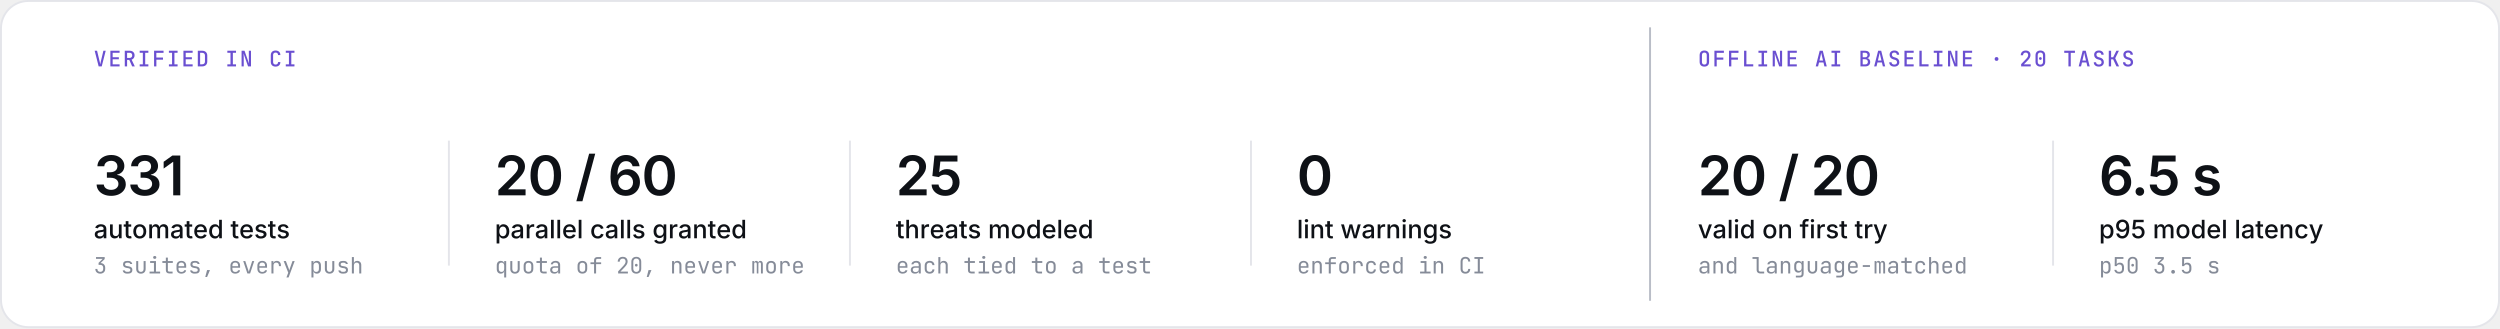
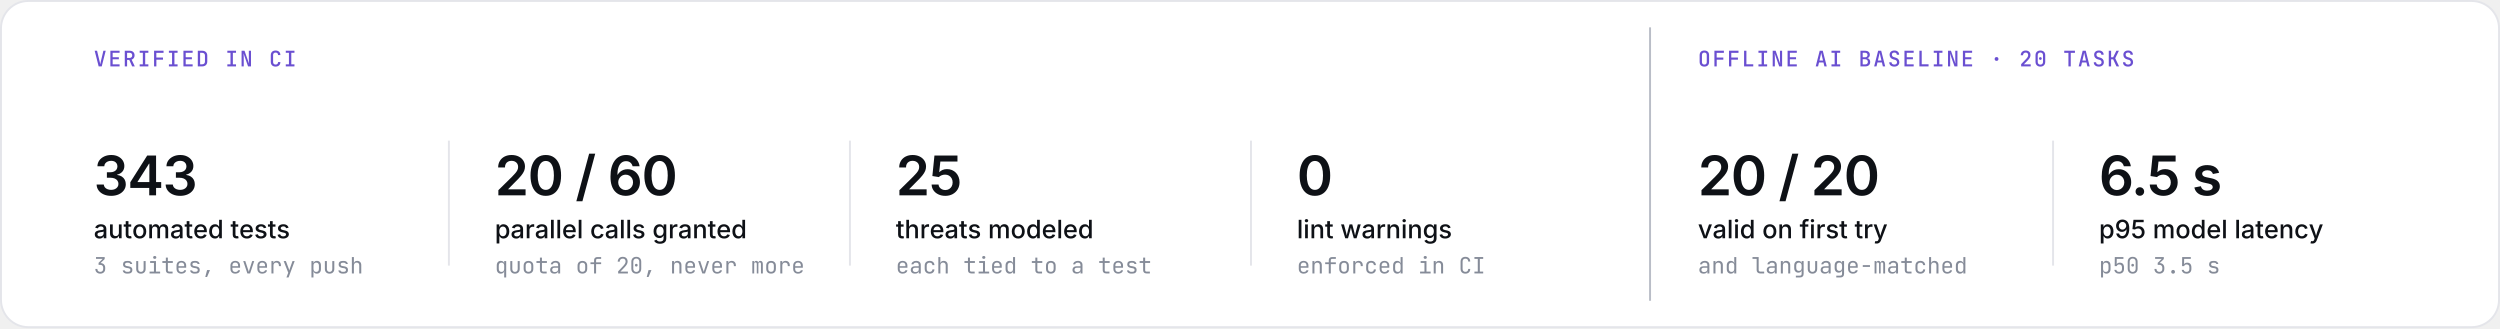
- <svg xmlns="http://www.w3.org/2000/svg" width="1280" height="168" viewBox="0 0 1280 168" role="img" aria-label="Verified in CI: 331 automated tests across 3 suites; 20 of 60 parallel calls granted under a quota of 20; 25 threats modeled, each tied to a test; zero lint warnings. Offline AI baseline over 20 tasks: 20 of 20 valid on the first try and in the right language; 6.5 s p95 model latency, 3.5 s p50">
+ <svg xmlns="http://www.w3.org/2000/svg" width="1280" height="168" viewBox="0 0 1280 168" role="img" aria-label="Verified in CI: 343 automated tests across 3 suites; 20 of 60 parallel calls granted under a quota of 20; 25 threats modeled, each tied to a test; zero lint warnings. Offline AI baseline over 20 tasks: 20 of 20 valid on the first try and in the right language; 6.5 s p95 model latency, 3.5 s p50">
  <defs>
    <path id="m500a53" d="M371 0L228 0L43-730L154-730L271-244Q282-201 291-159Q299-116 303-92L303-92Q307-116 315-159Q322-201 333-245L333-245L449-730L557-730L371 0Z" />
    <path id="m500a15" d="M523 0L94 0L94-730L523-730L523-634L200-634L200-427L488-427L488-332L200-332L200-96L523-96L523 0Z" />
    <path id="m500a45" d="M192 0L84 0L84-730L313-730Q382-730 433-704Q484-677 513-629Q541-581 541-516L541-516Q541-443 504-390Q466-336 402-314L402-314L551 0L428 0L295-300L192-300L192 0ZM192-634L192-395L313-395Q367-395 399-428Q431-460 431-514L431-514Q431-570 399-602Q367-634 313-634L313-634L192-634Z" />
    <path id="m500a23" d="M502 0L98 0L98-96L245-96L245-634L98-634L98-730L502-730L502-634L355-634L355-96L502-96L502 0Z" />
    <path id="m500a20" d="M195 0L88 0L88-731L529-731L529-631L193-631L193-413L503-413L503-313L195-313L195 0Z" />
    <path id="m500a13" d="M287 0L83 0L83-730L287-730Q359-730 412-703Q465-675 495-625Q524-575 524-507L524-507L524-224Q524-157 495-106Q465-55 412-28Q359 0 287 0L287 0ZM191-632L191-98L287-98Q347-98 382-132Q416-165 416-224L416-224L416-507Q416-565 382-599Q347-632 287-632L287-632L191-632Z" />
    <path id="m500a32" d="M181 0L81 0L81-730L217-730L430-123Q428-152 425-192Q422-232 421-275Q419-318 419-353L419-353L419-730L519-730L519 0L383 0L171-607Q173-581 176-542Q178-503 180-461Q181-419 181-383L181-383L181 0Z" />
    <path id="m500a11" d="M304 10L304 10Q236 10 186-16Q135-41 108-90Q80-138 80-203L80-203L80-527Q80-593 108-641Q135-689 186-715Q236-740 304-740L304-740Q372-740 422-714Q472-688 500-641Q527-593 527-527L527-527L419-527Q419-584 389-614Q359-644 304-644L304-644Q249-644 219-614Q188-584 188-528L188-528L188-203Q188-147 219-117Q249-86 304-86L304-86Q359-86 389-117Q419-147 419-203L419-203L527-203Q527-138 500-90Q472-42 422-16Q372 10 304 10Z" />
    <path id="s600a261" d="M651 20L651 20Q494 20 373-34Q251-88 181-184Q111-279 107-404L107-404L376-404Q380-343 417-298Q453-253 514-229Q575-204 651-204L651-204Q731-204 793-232Q854-260 890-311Q925-361 925-427L925-427Q925-495 889-547Q853-599 786-629Q719-658 624-658L624-658L492-658L492-864L624-864Q702-864 761-892Q820-919 853-968Q886-1017 886-1082L886-1082Q886-1145 858-1192Q829-1239 777-1266Q724-1292 654-1292L654-1292Q585-1292 527-1268Q469-1243 433-1198Q397-1153 395-1089L395-1089L138-1089Q140-1214 210-1309Q279-1403 396-1457Q512-1510 656-1510L656-1510Q805-1510 915-1454Q1025-1398 1086-1305Q1146-1211 1146-1098L1146-1098Q1146-972 1072-887Q998-802 877-775L877-775L877-763Q981-749 1053-702Q1125-654 1163-580Q1200-506 1200-413L1200-413Q1200-288 1129-190Q1058-92 935-36Q811 20 651 20Z" />
-     <path id="s600a259" d="M421-1490L717-1490L717 0L452 0L452-1252L442-1252L94-1002L94-1256L421-1490Z" />
+     <path id="s600a262" d="M816-277L107-277L107-490L740-1490L1072-1490L1072-497L1264-497L1264-277L1072-277L1072 0L816 0L816-277ZM380-497L821-497L821-1186L809-1186L380-509L380-497Z" />
    <path id="s500a130" d="M461 25L461 25Q355 25 269-15Q183-54 133-130Q83-206 83-316L83-316Q83-411 120-472Q156-533 219-569Q281-605 358-623Q434-641 513-650L513-650Q612-662 674-670Q736-677 766-695Q795-712 795-751L795-751L795-757Q795-820 771-863Q747-906 700-930Q652-953 581-953L581-953Q508-953 456-931Q403-908 371-873Q338-838 322-800L322-800L115-854Q153-954 224-1015Q295-1076 387-1104Q479-1132 577-1132L577-1132Q645-1132 721-1116Q797-1100 864-1058Q931-1016 973-940Q1015-864 1015-742L1015-742L1015 0L802 0L802-153L791-153Q769-110 726-69Q683-28 618-2Q552 25 461 25ZM510-152L510-152Q600-152 664-187Q728-222 762-280Q796-338 796-403L796-403L796-546Q784-534 751-525Q717-515 674-508Q631-500 591-495Q551-490 525-487L525-487Q463-479 412-460Q360-441 330-406Q299-371 299-313L299-313Q299-260 327-224Q354-188 401-170Q448-152 510-152Z" />
    <path id="s500a220" d="M529 14L529 14Q415 14 329-34Q243-82 196-176Q148-270 148-408L148-408L148-1118L368-1118L368-435Q368-314 432-246Q495-178 604-178L604-178Q679-178 738-211Q796-243 830-306Q864-368 864-456L864-456L864-1118L1084-1118L1084 0L874 0L873-218Q827-109 751-54L751-54Q657 14 529 14Z" />
    <path id="s500a217" d="M403-1118L626-1118L626-939L403-939L403-302Q403-235 432-204Q460-172 525-172L525-172Q542-172 570-176Q598-180 618-184L618-184L657-8Q622 4 582 10Q542 15 503 15L503 15Q351 15 267-64Q183-142 183-284L183-284L183-939L20-939L20-1118L183-1118L183-1384L403-1384L403-1118Z" />
    <path id="s500a195" d="M618 23L618 23Q461 23 344-49Q226-121 161-251Q96-381 96-553L96-553Q96-727 161-858Q226-988 344-1060Q461-1132 618-1132L618-1132Q776-1132 894-1060Q1011-988 1076-858Q1141-727 1141-553L1141-553Q1141-381 1076-251Q1011-121 894-49Q776 23 618 23ZM618-163L618-163Q720-163 787-217Q853-270 886-359Q918-447 918-553L918-553Q918-660 886-750Q853-839 787-893Q720-946 618-946L618-946Q517-946 451-893Q385-839 353-750Q320-661 320-553L320-553Q320-447 353-359Q385-270 451-217Q517-163 618-163Z" />
    <path id="s500a187" d="M368 0L148 0L148-1118L357-1118L362-910Q384-971 420-1015L420-1015Q470-1076 537-1107Q604-1137 677-1137L677-1137Q799-1137 874-1062L874-1062Q934-1001 963-903L963-903Q985-962 1023-1007L1023-1007Q1077-1071 1154-1104Q1230-1137 1317-1137L1317-1137Q1416-1137 1497-1094Q1577-1051 1624-966Q1671-881 1671-754L1671-754L1671 0L1451 0L1451-732Q1451-844 1389-894Q1326-944 1241-944L1241-944Q1172-944 1122-915Q1072-886 1045-835Q1018-783 1018-716L1018-716L1018 0L801 0L801-746Q801-836 744-890Q686-944 597-944L597-944Q536-944 484-916Q431-887 400-832Q368-776 368-695L368-695L368 0Z" />
    <path id="s500a151" d="M630 23L630 23Q465 23 345-48Q225-119 161-248Q96-377 96-551L96-551Q96-723 160-854Q223-985 339-1059Q455-1132 611-1132L611-1132Q707-1132 796-1101Q885-1069 956-1002Q1027-935 1069-829Q1110-722 1110-570L1110-570L1110-492L317-492Q321-391 357-320L357-320Q396-240 467-200Q538-159 632-159L632-159Q694-159 744-177Q794-194 831-230Q867-265 886-317L886-317L1093-268Q1066-182 1003-116Q939-50 845-14Q750 23 630 23ZM318-656L318-656L892-656Q885-726 862-784L862-784Q830-862 768-906Q705-950 611-950L611-950Q518-950 452-905Q386-860 352-787L352-787Q323-726 318-656Z" />
    <path id="s500a149" d="M564 22L564 22Q428 22 322-48Q216-117 156-247Q96-376 96-556L96-556Q96-738 157-867Q218-996 324-1064Q430-1132 564-1132L564-1132Q668-1132 732-1098Q795-1063 831-1017Q867-971 886-936L886-936L898-936L898-1490L1118-1490L1118 0L904 0L904-175L886-175Q867-139 830-93Q793-47 729-13Q665 22 564 22ZM612-165L612-165Q706-165 771-215Q835-265 869-354Q902-442 902-558L902-558Q902-675 869-762Q836-848 772-897Q707-945 612-945L612-945Q515-945 451-894Q386-843 354-756Q321-668 321-558L321-558Q321-447 354-358Q387-269 452-217Q517-165 612-165Z" />
    <path id="s500a213" d="M549 23L549 23Q428 23 334-12Q239-47 179-116Q118-184 98-283L98-283L305-326Q328-239 391-197Q454-155 551-155L551-155Q657-155 720-200Q783-244 783-306L783-306Q783-360 745-395Q706-430 626-447L626-447L438-490Q282-525 206-602Q130-679 130-799L130-799Q130-899 186-974Q242-1049 339-1091Q436-1132 563-1132L563-1132Q684-1132 770-1097Q856-1062 910-999Q963-936 986-853L986-853L789-810Q768-869 716-914Q664-958 565-958L565-958Q474-958 413-917Q352-876 352-813L352-813Q352-757 393-723Q433-688 525-667L525-667L705-627Q860-592 935-517Q1010-442 1010-325L1010-325Q1010-223 952-145Q893-66 790-22Q686 23 549 23Z" />
    <path id="m400a126" d="M289 10L289 10Q223 10 174-17Q124-43 97-90Q70-137 70-200L70-200L160-200Q160-139 195-105Q229-70 290-70L290-70Q352-70 386-106Q420-142 420-200L420-200L420-252Q420-314 386-348Q352-382 290-382L290-382L215-382L215-472L396-648L100-648L100-730L487-730L487-640L303-462Q395-459 451-405L451-405Q510-348 510-252L510-252L510-200Q510-137 483-90Q455-43 405-17Q355 10 289 10Z" />
    <path id="m400a106" d="M325 8L283 8Q227 8 186-10Q144-27 120-59Q95-91 90-135L90-135L180-135Q186-106 213-89Q239-72 283-72L283-72L325-72Q378-72 404-94Q430-115 430-151L430-151Q430-186 407-207Q383-227 337-234L337-234L263-246Q182-260 143-297Q103-333 103-403L103-403Q103-477 150-518Q197-558 291-558L291-558L329-558Q408-558 456-521Q504-484 514-421L514-421L424-421Q418-447 394-463Q370-478 329-478L329-478L291-478Q240-478 217-459Q193-440 193-402L193-402Q193-368 213-352Q233-336 276-329L276-329L350-317Q439-303 480-265Q520-227 520-155L520-155Q520-79 472-36Q423 8 325 8L325 8Z" />
    <path id="m400a109" d="M299 10L299 10Q204 10 147-47Q90-103 90-200L90-200L90-550L180-550L180-200Q180-138 212-104Q244-69 299-69L299-69Q355-69 388-104Q420-138 420-200L420-200L420-550L510-550L510-200Q510-103 452-47Q394 10 299 10Z" />
    <path id="m400a80" d="M555 0L85 0L85-82L280-82L280-468L110-468L110-550L370-550L370-82L555-82L555 0ZM315-649L315-649Q282-649 263-666Q244-683 244-712L244-712Q244-742 263-760Q282-777 315-777L315-777Q348-777 367-760Q386-742 386-712L386-712Q386-683 367-666Q348-649 315-649Z" />
    <path id="m400a108" d="M510 0L360 0Q289 0 250-38Q210-76 210-145L210-145L210-468L55-468L55-550L210-550L210-705L300-705L300-550L520-550L520-468L300-468L300-145Q300-82 360-82L360-82L510-82L510 0Z" />
    <path id="m400a72" d="M300 10L300 10Q235 10 187-16Q138-42 112-90Q85-137 85-200L85-200L85-350Q85-414 112-461Q138-508 187-534Q235-560 300-560Q365-560 414-534Q462-508 489-461Q515-414 515-350L515-350L515-253L173-253L173-200Q173-135 206-101Q239-66 300-66L300-66Q352-66 384-85Q416-103 423-140L423-140L513-140Q504-71 446-31Q387 10 300 10ZM173-321L427-321L427-350Q427-415 395-450Q362-485 300-485L300-485Q239-485 206-450Q173-415 173-350L173-350L173-321Z" />
    <path id="m400a141" d="M245 160L165 160L245-151L375-151L245 160Z" />
    <path id="m400a114" d="M361 0L239 0L55-550L147-550L269-180Q280-147 289-117Q298-86 302-69L302-69Q307-86 316-117Q325-147 335-180L335-180L454-550L545-550L361 0Z" />
    <path id="m400a105" d="M201 0L111 0L111-550L199-550L199-452Q209-490 230-515L230-515Q268-560 344-560L344-560Q431-560 483-506Q534-451 534-358L534-358L534-325L444-325L444-350Q444-415 413-450Q381-484 323-484L323-484Q266-484 234-449Q201-414 201-350L201-350L201 0Z" />
    <path id="m400a117" d="M274 180L178 180L259-34L55-550L155-550L283-210Q290-193 296-170Q302-146 306-130L306-130Q310-146 316-170Q322-193 328-210L328-210L448-550L545-550L274 180Z" />
    <path id="m400a102" d="M182 180L92 180L92-550L182-550L182-445L183-445Q189-493 224-524L224-524Q265-560 333-560L333-560Q416-560 466-506Q515-451 515-356L515-356L515-195Q515-132 493-86Q470-40 430-15Q389 10 333 10L333 10Q266 10 224-27L224-27Q189-58 183-105L183-105L180-105L182 20L182 180ZM303-68L303-68Q360-68 393-102Q425-136 425-200L425-200L425-350Q425-414 393-448Q360-482 303-482L303-482Q248-482 215-447Q182-412 182-350L182-350L182-200Q182-138 215-103Q248-68 303-68Z" />
    <path id="m400a79" d="M182 0L92 0L92-730L182-730L182-445L183-445Q189-495 221-525L221-525Q260-560 329-560L329-560Q412-560 461-509Q510-458 510-370L510-370L510 0L420 0L420-360Q420-419 389-452Q357-484 303-484L303-484Q247-484 215-449Q182-414 182-350L182-350L182 0Z" />
    <path id="s600a260" d="M1153 0L134 0L134-192L651-701Q724-776 774-834Q823-892 849-947Q874-1001 874-1065L874-1065Q874-1135 842-1186Q809-1237 754-1265Q698-1292 627-1292L627-1292Q552-1292 497-1262Q441-1232 411-1177Q381-1121 381-1044L381-1044L126-1044Q126-1185 191-1290Q255-1395 369-1453Q482-1510 630-1510L630-1510Q779-1510 892-1454Q1005-1398 1068-1301Q1131-1203 1131-1078L1131-1078Q1131-995 1100-916Q1069-837 989-738Q909-638 763-498L763-498L504-234L504-223L1153-223L1153 0Z" />
    <path id="s600a258" d="M675 20L675 20Q495 20 367-71Q239-161 171-332Q103-502 103-744L103-744Q103-986 172-1157Q240-1328 368-1419Q495-1510 675-1510L675-1510Q856-1510 984-1419Q1112-1328 1180-1157Q1248-986 1248-744L1248-744Q1248-502 1181-332Q1113-161 985-71Q857 20 675 20ZM676-204L676-204Q773-204 841-268Q908-331 944-452Q979-572 979-744L979-744Q979-917 944-1038Q908-1159 841-1223Q773-1287 676-1287L676-1287Q578-1287 511-1223Q443-1159 408-1038Q372-917 372-744L372-744Q372-572 407-452Q442-331 510-268Q578-204 676-204Z" />
    <path id="s600a340" d="M514-1560L742-1560L262 224L34 224L514-1560Z" />
    <path id="s600a264" d="M671 20L671 20Q565 20 464-17Q362-53 281-137Q199-220 151-359Q103-497 103-702L103-702Q103-894 144-1044Q184-1193 261-1297Q337-1401 445-1456Q553-1510 687-1510L687-1510Q826-1510 935-1455Q1043-1400 1110-1305Q1177-1210 1193-1089L1193-1089L931-1089Q910-1175 847-1227Q784-1279 687-1279L687-1279Q583-1279 511-1218Q438-1157 401-1044Q363-930 363-772L363-772L374-772Q410-837 467-883Q523-929 595-954Q666-978 745-978L745-978Q876-978 981-916Q1085-853 1146-744Q1207-634 1207-492L1207-492Q1207-346 1140-230Q1073-114 953-47Q832 20 671 20ZM670-197L670-197Q749-197 812-236Q875-274 912-340Q948-406 948-487L948-487Q948-567 913-632Q877-697 815-735Q753-773 673-773L673-773Q614-773 563-751Q512-728 474-688Q435-648 414-596Q393-544 393-486L393-486Q393-408 429-342Q465-276 528-237Q591-197 670-197Z" />
    <path id="s500a207" d="M368 418L148 418L148-1118L362-1118L362-936L380-936Q400-971 436-1017Q471-1063 535-1098Q598-1132 703-1132L703-1132Q837-1132 943-1064Q1048-996 1109-867Q1170-738 1170-556L1170-556Q1170-376 1110-247Q1050-117 945-48Q839 22 703 22L703 22Q602 22 538-13Q473-47 437-93Q400-139 380-175L380-175L368-175L368 418ZM654-165L654-165Q750-165 815-217Q880-269 913-358Q945-447 945-558L945-558Q945-668 913-756Q880-843 816-894Q751-945 654-945L654-945Q560-945 495-897Q430-848 397-762Q364-675 364-558L364-558Q364-442 398-354Q431-265 496-215Q561-165 654-165Z" />
    <path id="s500a210" d="M368 0L148 0L148-1118L361-1118L361-938L373-938Q404-1030 481-1082Q558-1134 656-1134L656-1134Q677-1134 704-1133Q731-1131 749-1128L749-1128L749-918Q737-922 703-926Q669-930 634-930L634-930Q558-930 497-898Q436-866 402-810Q368-753 368-679L368-679L368 0Z" />
    <path id="s500a183" d="M148-1490L368-1490L368 0L148 0L148-1490Z" />
    <path id="s500a146" d="M618 23L618 23Q460 23 343-49Q226-121 161-251Q96-381 96-553L96-553Q96-727 161-858Q226-988 343-1060Q460-1132 618-1132L618-1132Q705-1132 781-1110Q857-1087 919-1045Q980-1002 1023-941Q1065-879 1086-802L1086-802L877-752Q866-795 843-831Q820-866 788-892Q755-918 713-932Q670-946 619-946L619-946Q518-946 452-893Q385-839 353-750Q320-661 320-553L320-553Q320-446 353-358Q385-269 452-216Q518-163 619-163L619-163Q671-163 714-178Q757-192 791-219Q825-245 848-283Q871-320 881-365L881-365L1089-315Q1069-236 1026-174Q983-111 922-67Q860-23 783 0Q706 23 618 23Z" />
    <path id="s500a161" d="M615 442L615 442Q486 442 391 409Q296 376 235 321Q173 266 141 199L141 199L325 112Q345 144 379 180Q412 215 469 240Q526 265 615 265L615 265Q743 265 823 205Q902 144 902 15L902 15L902-203L883-203Q863-166 828-123Q792-80 729-49Q665-17 563-17L563-17Q431-17 326-79Q220-141 158-263Q96-385 96-563L96-563Q96-741 158-869Q219-996 326-1064Q432-1132 566-1132L566-1132Q669-1132 734-1098Q798-1064 835-1018Q871-971 890-936L890-936L906-936L906-1118L1121-1118L1121 16Q1121 163 1055 258Q988 352 874 397Q759 442 615 442ZM614-200L614-200Q708-200 773-244Q837-287 870-370Q903-452 903-566L903-566Q903-679 870-764Q837-849 773-897Q708-945 614-945L614-945Q517-945 452-895Q387-844 354-759Q321-673 321-566L321-566Q321-457 354-375Q387-292 453-246Q518-200 614-200Z" />
    <path id="s500a190" d="M368-662L368-662L368 0L148 0L148-1118L358-1118L360-904Q406-1009 479-1063L479-1063Q572-1132 704-1132L704-1132Q818-1132 903-1084Q988-1036 1036-943Q1084-849 1084-710L1084-710L1084 0L864 0L864-683Q864-804 801-872Q738-940 628-940L628-940Q554-940 495-908Q436-875 402-813Q368-751 368-662Z" />
    <path id="m400a104" d="M508 180L418 180L418 20L420-105L417-105Q411-58 377-27L377-27Q336 10 268 10L268 10Q185 10 137-45Q88-100 88-195L88-195L88-356Q88-451 137-506Q186-560 268-560L268-560Q336-560 377-524L377-524Q411-493 417-445L417-445L418-445L418-550L508-550L508 180ZM298-68L298-68Q354-68 386-103Q418-138 418-200L418-200L418-350Q418-412 386-447Q354-482 298-482L298-482Q241-482 210-448Q178-414 178-350L178-350L178-200Q178-136 210-102Q241-68 298-68Z" />
    <path id="m400a94" d="M300 8L300 8Q234 8 186-17Q138-42 112-90Q85-137 85-202L85-202L85-348Q85-414 112-461Q138-508 186-533Q234-558 300-558L300-558Q366-558 414-533Q462-508 489-461Q515-414 515-349L515-349L515-202Q515-137 489-90Q462-42 414-17Q366 8 300 8ZM300-72L300-72Q359-72 392-105Q425-138 425-202L425-202L425-348Q425-412 392-445Q359-478 300-478L300-478Q242-478 209-445Q175-412 175-348L175-348L175-202Q175-138 209-105Q242-72 300-72Z" />
    <path id="m400a59" d="M252 10L252 10Q165 10 115-35Q65-79 65-155L65-155Q65-232 115-276Q165-320 250-320L250-320L420-320L420-375Q420-426 390-454Q359-481 303-481L303-481Q254-481 221-461Q188-440 183-405L183-405L93-405Q102-476 160-518Q218-560 305-560L305-560Q400-560 455-511Q510-462 510-378L510-378L510 0L422 0L422-105L421-105Q416-56 376-25L376-25Q329 10 252 10ZM274-61L274-61Q338-61 379-93Q420-125 420-175L420-175L420-253L252-253Q207-253 181-228Q155-203 155-160L155-160Q155-114 187-88Q218-61 274-61Z" />
    <path id="m400a77" d="M310 0L220 0L220-413L60-413L60-495L220-495L220-590Q220-655 261-693Q302-730 374-730L374-730L535-730L535-648L374-648Q343-648 327-634Q310-619 310-590L310-590L310-495L535-495L535-413L310-413L310 0Z" />
    <path id="m400a125" d="M526 0L92 0L92-92L315-329Q372-390 398-438Q424-485 424-529L424-529Q424-590 391-625Q357-660 299-660L299-660Q235-660 199-624Q162-588 162-525L162-525L72-525Q74-591 103-640Q131-688 182-714Q232-740 299-740L299-740Q365-740 414-715Q462-689 488-642Q514-595 514-530L514-530Q514-468 481-407Q448-346 373-268L373-268L193-82L526-82L526 0Z" />
    <path id="m400a123" d="M300 10L300 10Q233 10 184-17Q134-43 107-92Q80-140 80-205L80-205L80-525Q80-591 107-639Q134-687 184-714Q233-740 300-740L300-740Q368-740 417-714Q466-687 493-639Q520-591 520-525L520-525L520-205Q520-140 493-92Q466-43 417-17Q367 10 300 10ZM300-67L300-67Q360-67 397-106Q433-144 433-205L433-205L433-525Q433-586 397-625Q360-663 300-663L300-663Q240-663 204-625Q167-586 167-525L167-525L167-205Q167-144 204-106Q240-67 300-67ZM300-306L300-306Q273-306 257-323Q240-340 240-368L240-368Q240-395 257-412Q273-428 300-428L300-428Q327-428 344-412Q360-395 360-368L360-368Q360-340 344-323Q327-306 300-306Z" />
    <path id="m400a92" d="M182 0L92 0L92-550L182-550L182-445L183-445Q189-495 221-525L221-525Q260-560 329-560L329-560Q412-560 461-509Q510-458 510-370L510-370L510 0L420 0L420-360Q420-419 389-451Q357-482 303-482L303-482Q247-482 215-448Q182-414 182-350L182-350L182 0Z" />
    <path id="m400a91" d="M149 0L66 0L66-550L145-550L145-484L151-484Q156-513 174-533L174-533Q198-560 240-560L240-560Q286-560 311-526L311-526Q324-509 330-484L330-484L334-484Q339-513 358-533L358-533Q383-560 425-560L425-560Q477-560 506-521Q534-482 534-418L534-418L534 0L451 0L451-419Q451-453 437-472Q422-491 394-491L394-491Q367-491 352-473Q336-454 336-420L336-420L336 0L264 0L264-419Q264-454 249-473Q233-491 205-491Q177-491 163-473Q149-454 149-420L149-420L149 0Z" />
    <path id="s600a263" d="M618 20L618 20Q472 20 358-35Q243-89 176-185Q109-281 105-404L105-404L365-404Q368-343 403-297Q438-250 494-224Q550-197 618-197L618-197Q698-197 760-234Q821-270 857-335Q892-399 892-483L892-483Q892-568 856-634Q819-700 756-738Q692-775 610-775L610-775Q542-775 478-750Q413-724 375-683L375-683L133-722L211-1490L1073-1490L1073-1266L432-1266L390-870L398-870Q440-919 516-951Q591-982 681-982L681-982Q782-982 868-946Q954-909 1018-843Q1081-776 1116-686Q1151-596 1151-489L1151-489Q1151-341 1083-227Q1015-112 895-46Q775 20 618 20Z" />
    <path id="s500a164" d="M368-662L368-662L368 0L148 0L148-1490L366-1490L366-918Q411-1012 479-1063L479-1063Q572-1132 704-1132L704-1132Q818-1132 904-1084Q989-1036 1037-943Q1084-849 1084-710L1084-710L1084 0L864 0L864-683Q864-804 801-872Q738-940 628-940L628-940Q554-940 495-908Q436-875 402-813Q368-751 368-662Z" />
    <path id="m400a68" d="M304 10L304 10Q238 10 189-15Q139-40 112-88Q85-135 85-200L85-200L85-350Q85-416 112-463Q139-510 189-535Q238-560 304-560L304-560Q399-560 457-509Q515-458 518-370L518-370L428-370Q425-423 393-452Q360-480 304-480L304-480Q245-480 210-447Q175-413 175-351L175-351L175-200Q175-138 210-104Q245-70 304-70L304-70Q360-70 393-99Q425-128 428-180L428-180L518-180Q515-92 457-41Q399 10 304 10Z" />
    <path id="m400a70" d="M268 10L268 10Q186 10 136-45Q85-100 85-194L85-194L85-355Q85-450 135-505Q185-560 268-560L268-560Q336-560 377-523L377-523Q411-492 417-445L417-445L420-445L418-570L418-730L508-730L508 0L418 0L418-105L417-105Q411-57 377-27L377-27Q336 10 268 10ZM298-68L298-68Q354-68 386-103Q418-138 418-200L418-200L418-350Q418-412 386-447Q354-482 298-482L298-482Q241-482 208-448Q175-414 175-350L175-350L175-200Q175-136 208-102Q241-68 298-68Z" />
    <path id="s500a167" d="M368 0L148 0L148-1118L368-1118L368 0ZM259-1289L259-1289Q202-1289 162-1327Q121-1365 121-1419L121-1419Q121-1474 162-1512Q202-1550 259-1550L259-1550Q316-1550 357-1512Q398-1474 398-1419L398-1419Q398-1365 357-1327Q316-1289 259-1289Z" />
    <path id="s500a233" d="M614 0L393 0L57-1118L289-1118L412-655Q439-551 470-424L470-424Q493-330 514-220L514-220Q536-326 558-418L558-418Q589-546 617-655L617-655L740-1118L960-1118L1081-655Q1109-549 1140-421L1140-421Q1162-328 1183-221L1183-221Q1204-327 1226-419L1226-419Q1256-547 1284-655L1284-655L1407-1118L1641-1118L1304 0L1083 0L945-481Q924-554 904-634Q884-713 865-796L865-796Q857-831 849-866L849-866Q841-831 833-797L833-797Q813-713 793-633Q773-552 752-481L752-481L614 0Z" />
    <path id="m400a11" d="M304 10L304 10Q238 10 190-15Q141-40 115-88Q88-135 88-200L88-200L88-530Q88-596 115-643Q141-690 190-715Q238-740 304-740L304-740Q370-740 418-715Q466-689 492-642Q518-595 518-530L518-530L428-530Q428-592 396-626Q363-659 304-659L304-659Q245-659 212-626Q178-593 178-531L178-531L178-200Q178-138 212-105Q245-71 304-71L304-71Q363-71 396-105Q428-138 428-200L428-200L518-200Q518-136 492-89Q466-41 418-16Q370 10 304 10Z" />
    <path id="m400a23" d="M495 0L105 0L105-82L254-82L254-648L105-648L105-730L495-730L495-648L346-648L346-82L495-82L495 0Z" />
    <path id="m500a34" d="M300 10L300 10Q232 10 183-16Q133-41 107-90Q80-138 80-203L80-203L80-527Q80-593 107-641Q133-689 183-715Q232-740 300-740L300-740Q368-740 418-715Q467-689 494-641Q520-593 520-528L520-528L520-203Q520-138 494-90Q467-41 418-16Q368 10 300 10ZM300-86L300-86Q355-86 384-117Q412-147 412-203L412-203L412-527Q412-584 384-614Q355-644 300-644L300-644Q246-644 217-614Q188-584 188-527L188-527L188-203Q188-147 217-117Q246-86 300-86Z" />
    <path id="m500a30" d="M536 0L109 0L109-730L217-730L217-99L536-99L536 0Z" />
    <path id="m500a1" d="M153 0L43 0L229-730L371-730L557 0L448 0L404-185L197-185L153 0ZM267-486L217-274L383-274L333-485Q320-541 312-583Q303-624 300-639L300-639Q297-624 289-583Q281-541 267-486L267-486Z" />
    <path id="m500a10" d="M314 0L85 0L85-730L300-730Q404-730 463-680Q522-630 522-542L522-542Q522-492 501-456Q479-419 441-399L441-399Q423-390 402-385L402-385Q427-380 449-369L449-369Q491-347 515-305Q539-263 539-205L539-205Q539-143 512-97Q484-50 434-25Q383 0 314 0L314 0ZM190-334L190-93L305-93Q363-93 397-124Q431-155 431-210L431-210Q431-266 397-300Q363-334 305-334L305-334L190-334ZM190-637L190-424L299-424Q353-424 384-453Q415-482 415-531Q415-580 384-609Q353-637 300-637L300-637L190-637Z" />
    <path id="m500a46" d="M303 10L303 10Q229 10 176-15Q123-39 94-85Q65-130 65-193L65-193L172-193Q172-143 207-115Q242-86 304-86L304-86Q362-86 395-114Q428-142 428-191L428-191Q428-232 406-262Q383-292 341-303L341-303L249-330Q169-353 126-409Q82-464 82-541L82-541Q82-601 109-646Q136-691 186-716Q236-741 304-741L304-741Q404-741 465-687Q525-633 526-542L526-542L418-542Q418-590 388-618Q357-645 302-645L302-645Q249-645 219-620Q189-594 189-548L189-548Q189-507 212-477Q234-447 276-435L276-435L369-407Q449-385 492-329Q535-273 535-195L535-195Q535-134 506-88Q477-41 425-16Q373 10 303 10Z" />
    <path id="m500a149" d="M300-258L300-258Q260-258 236-282Q212-305 212-345L212-345Q212-386 236-411Q260-435 300-435L300-435Q341-435 365-411Q388-386 388-345L388-345Q388-305 365-282Q341-258 300-258Z" />
    <path id="m500a125" d="M531 0L85 0L85-107L311-340Q363-394 388-438Q412-481 412-524L412-524Q412-580 382-612Q351-644 298-644L298-644Q240-644 207-611Q173-577 173-519L173-519L65-519Q67-587 96-637Q125-686 177-713Q229-740 299-740L299-740Q366-740 416-714Q466-688 493-641Q520-594 520-530L520-530Q520-465 487-403Q453-341 377-265L377-265L212-98L531-98L531 0Z" />
    <path id="m500a123" d="M300 10L300 10Q231 10 181-17Q130-44 102-93Q74-141 74-206L74-206L74-524Q74-590 102-638Q129-686 180-713Q231-740 300-740L300-740Q370-740 421-713Q471-686 499-638Q526-590 526-524L526-524L526-206Q526-141 498-93Q470-44 420-17Q369 10 300 10ZM300-83L300-83Q356-83 390-117Q423-151 423-206L423-206L423-524Q423-579 390-613Q356-647 300-647L300-647Q244-647 211-613Q177-579 177-524L177-524L177-206Q177-151 211-117Q244-83 300-83ZM300-303L300-303Q272-303 255-321Q237-339 237-368L237-368Q237-396 255-414Q272-431 300-431L300-431Q328-431 346-414Q363-396 363-368L363-368Q363-339 346-321Q328-303 300-303Z" />
    <path id="m500a47" d="M354 0L246 0L246-631L51-631L51-731L549-731L549-631L354-631L354 0Z" />
    <path id="m500a29" d="M192 0L84 0L84-730L192-730L192-426L289-426L438-730L556-730L384-380L564 0L443 0L287-329L192-329L192 0Z" />
    <path id="s500a230" d="M708 0L468 0L46-1118L284-1118L505-483Q542-378 568-273L568-273Q579-230 590-187L590-187Q600-230 611-273L611-273Q637-378 673-483L673-483L894-1118L1130-1118L708 0Z" />
    <path id="s500a160" d="M452-1118L702-1118L702-939L452-939L452 0L232 0L232-939L20-939L20-1118L232-1118L232-1246Q232-1350 279-1420Q325-1490 401-1525Q477-1560 565-1560L565-1560Q632-1560 680-1549Q727-1538 749-1530L749-1530L698-1352Q682-1357 659-1363Q635-1368 600-1368L600-1368Q522-1368 487-1329Q452-1290 452-1216L452-1216L452-1118Z" />
    <path id="s500a240" d="M133 402L133 402L187 223L212 229Q269 244 315 237Q360 230 394 195Q427 159 447 87L447 87L471 5L46-1118L284-1118L505-483Q542-377 567-272L567-272Q576-231 586-190L586-190Q597-231 608-273L608-273Q634-378 671-483L671-483L896-1118L1132-1118L646 155Q612 245 563 305Q513 365 445 396Q377 426 287 426L287 426Q235 426 194 419Q153 411 133 402Z" />
    <path id="m400a90" d="M550 0L375 0Q327 0 291-19Q255-38 235-73Q215-108 215-155L215-155L215-648L30-648L30-730L305-730L305-155Q305-121 324-102Q343-82 375-82L375-82L550-82L550 0Z" />
    <path id="m400a78" d="M335 180L161 180L161 98L336 98Q378 98 398 79Q417 60 417 20L417 20L417-50L419-150L417-150Q413-101 378-70L378-70Q338-35 271-35L271-35Q186-35 137-91Q88-146 88-240L88-240L88-356Q88-450 137-505Q186-560 271-560L271-560Q338-560 378-525L378-525Q413-494 417-445L417-445L418-445L418-550L507-550L507 20Q507 94 462 137Q416 180 335 180L335 180ZM298-113L298-113Q354-113 386-148Q418-183 418-245L418-245L418-350Q418-412 386-447Q354-482 298-482L298-482Q241-482 210-448Q178-414 178-350L178-350L178-245Q178-181 210-147Q241-113 298-113Z" />
    <path id="m400a163" d="M460-290L140-290L140-370L460-370L460-290Z" />
    <path id="s600a363" d="M326 17L326 17Q259 17 213-29Q166-75 166-143L166-143Q166-210 213-256Q259-302 326-302L326-302Q394-302 441-256Q487-210 487-143L487-143Q487-75 441-29Q394 17 326 17Z" />
    <path id="s600a213" d="M561 23L561 23Q432 23 333-14Q234-51 171-122Q107-193 88-294L88-294L331-340Q354-257 413-217Q471-176 566-176L566-176Q662-176 719-215Q775-253 775-310L775-310Q775-358 738-390Q701-421 624-438L624-438L433-479Q275-513 197-591Q119-669 119-792L119-792Q119-896 176-972Q233-1048 335-1090Q436-1132 570-1132L570-1132Q697-1132 789-1096Q880-1060 937-996Q993-931 1015-844L1015-844L783-798Q764-857 714-898Q664-938 573-938L573-938Q490-938 435-902Q379-865 379-808L379-808Q379-759 416-727Q453-695 538-677L538-677L728-637Q887-603 964-528Q1041-453 1041-335L1041-335Q1041-229 980-149Q919-68 811-23Q702 23 561 23Z" />
    <path id="s500a267" d="M614 21L614 21Q480 21 377-32Q273-84 208-178Q143-271 126-391L126-391L352-391Q373-298 440-239Q506-179 614-179L614-179Q723-179 800-243Q877-307 918-428Q959-548 959-717L959-717L948-717Q910-655 854-610Q798-565 728-540Q658-515 579-515L579-515Q449-515 343-578Q237-641 175-752Q113-863 113-1004L113-1004Q113-1147 178-1263Q243-1378 361-1446Q478-1513 635-1511L635-1511Q734-1510 831-1474Q927-1438 1006-1358Q1084-1277 1131-1140Q1178-1002 1178-796L1178-796Q1178-602 1139-450Q1099-298 1026-193Q952-88 848-34Q744 21 614 21ZM628-700L628-700Q692-700 747-725Q802-750 843-794Q884-837 908-893Q931-948 931-1011L931-1011Q931-1092 892-1162Q853-1232 786-1275Q719-1318 633-1318L633-1318Q549-1318 482-1277Q414-1235 375-1165Q336-1094 336-1008L336-1008Q336-922 374-853Q412-783 478-742Q544-700 628-700Z" />
    <path id="s500a263" d="M607 20L607 20Q468 20 359-33Q250-86 186-179Q121-272 116-390L116-390L338-390Q343-327 380-278Q417-228 477-200Q536-172 607-172L607-172Q692-172 758-211Q824-250 862-320Q899-389 899-478L899-478Q899-568 860-640Q821-711 753-751Q685-791 597-791L597-791Q529-791 461-768Q393-744 352-707L352-707L142-737L225-1490L1048-1490L1048-1295L416-1295L369-879L377-879Q421-922 494-950Q567-978 650-978L650-978Q752-978 838-942Q924-905 988-838Q1051-771 1087-681Q1122-590 1122-482L1122-482Q1122-337 1056-224Q990-110 874-45Q757 20 607 20Z" />
    <path id="m400a128" d="M298 10L298 10Q209 10 152-36Q95-82 85-160L85-160L175-160Q180-117 212-94Q244-70 299-70L299-70Q362-70 394-104Q425-138 425-200L425-200L425-271Q425-333 394-367Q362-401 300-401L300-401Q261-401 232-381Q203-360 190-326L190-326L100-326L105-730L489-730L489-648L192-648L189-405L192-405Q200-434 227-453L227-453Q264-480 327-480L327-480Q416-481 466-426Q515-370 515-271L515-271L515-200Q515-103 458-47Q401 10 298 10Z" />
    <path id="m400a140" d="M300 10L300 10Q262 10 240-12Q217-34 217-71L217-71Q217-110 240-133Q262-156 300-156L300-156Q338-156 361-133Q383-110 383-71L383-71Q383-34 361-12Q338 10 300 10Z" />
  </defs>
  <rect x="0.5" y="0.5" width="1279" height="167" rx="14" fill="#FFFFFF" stroke="#E4E5EA" />
  <g transform="translate(48 34) scale(0.011)" fill="#6A4FD1">
    <use href="#m500a53" x="0" />
    <use href="#m500a15" x="680" />
    <use href="#m500a45" x="1360" />
    <use href="#m500a23" x="2040" />
    <use href="#m500a20" x="2720" />
    <use href="#m500a23" x="3400" />
    <use href="#m500a15" x="4080" />
    <use href="#m500a13" x="4760" />
    <use href="#m500a23" x="6120" />
    <use href="#m500a32" x="6800" />
    <use href="#m500a11" x="8160" />
    <use href="#m500a23" x="8840" />
  </g>
  <g transform="translate(48 100) scale(0.01367)" fill="#0E1116">
    <use href="#s600a261" x="0" />
-     <use href="#s600a261" x="1262" />
-     <use href="#s600a259" x="2524" />
+     <use href="#s600a262" x="1262" />
+     <use href="#s600a261" x="2585" />
  </g>
  <g transform="translate(48 122) scale(0.00635)" fill="#0E1116">
    <use href="#s500a130" x="0" />
    <use href="#s500a220" x="1163" />
    <use href="#s500a217" x="2395" />
    <use href="#s500a195" x="3092" />
    <use href="#s500a187" x="4329" />
    <use href="#s500a130" x="6148" />
    <use href="#s500a217" x="7311" />
    <use href="#s500a151" x="8008" />
    <use href="#s500a149" x="9211" />
    <use href="#s500a217" x="11023" />
    <use href="#s500a151" x="11720" />
    <use href="#s500a213" x="12923" />
    <use href="#s500a217" x="14026" />
    <use href="#s500a213" x="14723" />
  </g>
  <g transform="translate(48 140) scale(0.0115)" fill="#858B98">
    <use href="#m400a126" x="0" />
    <use href="#m400a106" x="1200" />
    <use href="#m400a109" x="1800" />
    <use href="#m400a80" x="2400" />
    <use href="#m400a108" x="3000" />
    <use href="#m400a72" x="3600" />
    <use href="#m400a106" x="4200" />
    <use href="#m400a141" x="4800" />
    <use href="#m400a72" x="6000" />
    <use href="#m400a114" x="6600" />
    <use href="#m400a72" x="7200" />
    <use href="#m400a105" x="7800" />
    <use href="#m400a117" x="8400" />
    <use href="#m400a102" x="9600" />
    <use href="#m400a109" x="10200" />
    <use href="#m400a106" x="10800" />
    <use href="#m400a79" x="11400" />
  </g>
  <rect x="229.33" y="72" width="1" height="64" fill="#E4E5EA" />
  <g transform="translate(253.33 100) scale(0.01367)" fill="#0E1116">
    <use href="#s600a260" x="0" />
    <use href="#s600a258" x="1235" />
    <use href="#s600a340" x="3020" />
    <use href="#s600a264" x="4230" />
    <use href="#s600a258" x="5499" />
  </g>
  <g transform="translate(253.33 122) scale(0.00635)" fill="#0E1116">
    <use href="#s500a207" x="0" />
    <use href="#s500a130" x="1266" />
    <use href="#s500a210" x="2429" />
    <use href="#s500a130" x="3221" />
    <use href="#s500a183" x="4384" />
    <use href="#s500a183" x="4900" />
    <use href="#s500a151" x="5416" />
    <use href="#s500a183" x="6619" />
    <use href="#s500a146" x="7681" />
    <use href="#s500a130" x="8863" />
    <use href="#s500a183" x="10026" />
    <use href="#s500a183" x="10542" />
    <use href="#s500a213" x="11058" />
    <use href="#s500a161" x="12707" />
    <use href="#s500a210" x="13976" />
    <use href="#s500a130" x="14768" />
    <use href="#s500a190" x="15931" />
    <use href="#s500a217" x="17163" />
    <use href="#s500a151" x="17860" />
    <use href="#s500a149" x="19063" />
  </g>
  <g transform="translate(253.33 140) scale(0.0115)" fill="#858B98">
    <use href="#m400a104" x="0" />
    <use href="#m400a109" x="600" />
    <use href="#m400a94" x="1200" />
    <use href="#m400a108" x="1800" />
    <use href="#m400a59" x="2400" />
    <use href="#m400a94" x="3600" />
    <use href="#m400a77" x="4200" />
    <use href="#m400a125" x="5400" />
    <use href="#m400a123" x="6000" />
    <use href="#m400a141" x="6600" />
    <use href="#m400a92" x="7800" />
    <use href="#m400a72" x="8400" />
    <use href="#m400a114" x="9000" />
    <use href="#m400a72" x="9600" />
    <use href="#m400a105" x="10200" />
    <use href="#m400a91" x="11400" />
    <use href="#m400a94" x="12000" />
    <use href="#m400a105" x="12600" />
    <use href="#m400a72" x="13200" />
  </g>
  <rect x="434.67" y="72" width="1" height="64" fill="#E4E5EA" />
  <g transform="translate(458.67 100) scale(0.01367)" fill="#0E1116">
    <use href="#s600a260" x="0" />
    <use href="#s600a263" x="1235" />
  </g>
  <g transform="translate(458.67 122) scale(0.00635)" fill="#0E1116">
    <use href="#s500a217" x="0" />
    <use href="#s500a164" x="697" />
    <use href="#s500a210" x="1929" />
    <use href="#s500a151" x="2721" />
    <use href="#s500a130" x="3924" />
    <use href="#s500a217" x="5087" />
    <use href="#s500a213" x="5784" />
    <use href="#s500a187" x="7433" />
    <use href="#s500a195" x="9252" />
    <use href="#s500a149" x="10489" />
    <use href="#s500a151" x="11755" />
    <use href="#s500a183" x="12958" />
    <use href="#s500a151" x="13474" />
    <use href="#s500a149" x="14677" />
  </g>
  <g transform="translate(458.67 140) scale(0.0115)" fill="#858B98">
    <use href="#m400a72" x="0" />
    <use href="#m400a59" x="600" />
    <use href="#m400a68" x="1200" />
    <use href="#m400a79" x="1800" />
    <use href="#m400a108" x="3000" />
    <use href="#m400a80" x="3600" />
    <use href="#m400a72" x="4200" />
    <use href="#m400a70" x="4800" />
    <use href="#m400a108" x="6000" />
    <use href="#m400a94" x="6600" />
    <use href="#m400a59" x="7800" />
    <use href="#m400a108" x="9000" />
    <use href="#m400a72" x="9600" />
    <use href="#m400a106" x="10200" />
    <use href="#m400a108" x="10800" />
  </g>
  <rect x="640" y="72" width="1" height="64" fill="#E4E5EA" />
  <g transform="translate(664 100) scale(0.01367)" fill="#0E1116">
    <use href="#s600a258" x="0" />
  </g>
  <g transform="translate(664 122) scale(0.00635)" fill="#0E1116">
    <use href="#s500a183" x="0" />
    <use href="#s500a167" x="516" />
    <use href="#s500a190" x="1032" />
    <use href="#s500a217" x="2264" />
    <use href="#s500a233" x="3507" />
    <use href="#s500a130" x="5205" />
    <use href="#s500a210" x="6368" />
    <use href="#s500a190" x="7160" />
    <use href="#s500a167" x="8392" />
    <use href="#s500a190" x="8908" />
    <use href="#s500a161" x="10140" />
    <use href="#s500a213" x="11409" />
  </g>
  <g transform="translate(664 140) scale(0.0115)" fill="#858B98">
    <use href="#m400a72" x="0" />
    <use href="#m400a92" x="600" />
    <use href="#m400a77" x="1200" />
    <use href="#m400a94" x="1800" />
    <use href="#m400a105" x="2400" />
    <use href="#m400a68" x="3000" />
    <use href="#m400a72" x="3600" />
    <use href="#m400a70" x="4200" />
    <use href="#m400a80" x="5400" />
    <use href="#m400a92" x="6000" />
    <use href="#m400a11" x="7200" />
    <use href="#m400a23" x="7800" />
  </g>
  <g transform="translate(869.33 34) scale(0.011)" fill="#6A4FD1">
    <use href="#m500a34" x="0" />
    <use href="#m500a20" x="680" />
    <use href="#m500a20" x="1360" />
    <use href="#m500a30" x="2040" />
    <use href="#m500a23" x="2720" />
    <use href="#m500a32" x="3400" />
    <use href="#m500a15" x="4080" />
    <use href="#m500a1" x="5440" />
    <use href="#m500a23" x="6120" />
    <use href="#m500a10" x="7480" />
    <use href="#m500a1" x="8160" />
    <use href="#m500a46" x="8840" />
    <use href="#m500a15" x="9520" />
    <use href="#m500a30" x="10200" />
    <use href="#m500a23" x="10880" />
    <use href="#m500a32" x="11560" />
    <use href="#m500a15" x="12240" />
    <use href="#m500a149" x="13600" />
    <use href="#m500a125" x="14960" />
    <use href="#m500a123" x="15640" />
    <use href="#m500a47" x="17000" />
    <use href="#m500a1" x="17680" />
    <use href="#m500a46" x="18360" />
    <use href="#m500a29" x="19040" />
    <use href="#m500a46" x="19720" />
  </g>
  <rect x="844.33" y="14" width="1" height="140" fill="#B9BDC7" />
  <g transform="translate(869.33 100) scale(0.01367)" fill="#0E1116">
    <use href="#s600a260" x="0" />
    <use href="#s600a258" x="1235" />
    <use href="#s600a340" x="3020" />
    <use href="#s600a260" x="4230" />
    <use href="#s600a258" x="5465" />
  </g>
  <g transform="translate(869.33 122) scale(0.00635)" fill="#0E1116">
    <use href="#s500a230" x="0" />
    <use href="#s500a130" x="1177" />
    <use href="#s500a183" x="2340" />
    <use href="#s500a167" x="2856" />
    <use href="#s500a149" x="3372" />
    <use href="#s500a195" x="5184" />
    <use href="#s500a190" x="6421" />
    <use href="#s500a160" x="8199" />
    <use href="#s500a167" x="8976" />
    <use href="#s500a210" x="9492" />
    <use href="#s500a213" x="10284" />
    <use href="#s500a217" x="11387" />
    <use href="#s500a217" x="12630" />
    <use href="#s500a210" x="13327" />
    <use href="#s500a240" x="14119" />
  </g>
  <g transform="translate(869.33 140) scale(0.0115)" fill="#858B98">
    <use href="#m400a59" x="0" />
    <use href="#m400a92" x="600" />
    <use href="#m400a70" x="1200" />
    <use href="#m400a90" x="2400" />
    <use href="#m400a59" x="3000" />
    <use href="#m400a92" x="3600" />
    <use href="#m400a78" x="4200" />
    <use href="#m400a109" x="4800" />
    <use href="#m400a59" x="5400" />
    <use href="#m400a78" x="6000" />
    <use href="#m400a72" x="6600" />
    <use href="#m400a163" x="7200" />
    <use href="#m400a91" x="7800" />
    <use href="#m400a59" x="8400" />
    <use href="#m400a108" x="9000" />
    <use href="#m400a68" x="9600" />
    <use href="#m400a79" x="10200" />
    <use href="#m400a72" x="10800" />
    <use href="#m400a70" x="11400" />
  </g>
  <rect x="1050.67" y="72" width="1" height="64" fill="#E4E5EA" />
  <g transform="translate(1074.67 100) scale(0.01367)" fill="#0E1116">
    <use href="#s600a264" x="0" />
    <use href="#s600a363" x="1205" />
    <use href="#s600a263" x="1798" />
    <use href="#s600a213" x="3486" />
  </g>
  <g transform="translate(1074.67 122) scale(0.00635)" fill="#0E1116">
    <use href="#s500a207" x="0" />
    <use href="#s500a267" x="1266" />
    <use href="#s500a263" x="2556" />
    <use href="#s500a187" x="4337" />
    <use href="#s500a195" x="6156" />
    <use href="#s500a149" x="7393" />
    <use href="#s500a151" x="8659" />
    <use href="#s500a183" x="9862" />
    <use href="#s500a183" x="10924" />
    <use href="#s500a130" x="11440" />
    <use href="#s500a217" x="12603" />
    <use href="#s500a151" x="13300" />
    <use href="#s500a190" x="14503" />
    <use href="#s500a146" x="15735" />
    <use href="#s500a240" x="16917" />
  </g>
  <g transform="translate(1074.67 140) scale(0.0115)" fill="#858B98">
    <use href="#m400a102" x="0" />
    <use href="#m400a128" x="600" />
    <use href="#m400a123" x="1200" />
    <use href="#m400a126" x="2400" />
    <use href="#m400a140" x="3000" />
    <use href="#m400a128" x="3600" />
    <use href="#m400a106" x="4800" />
  </g>
</svg>
